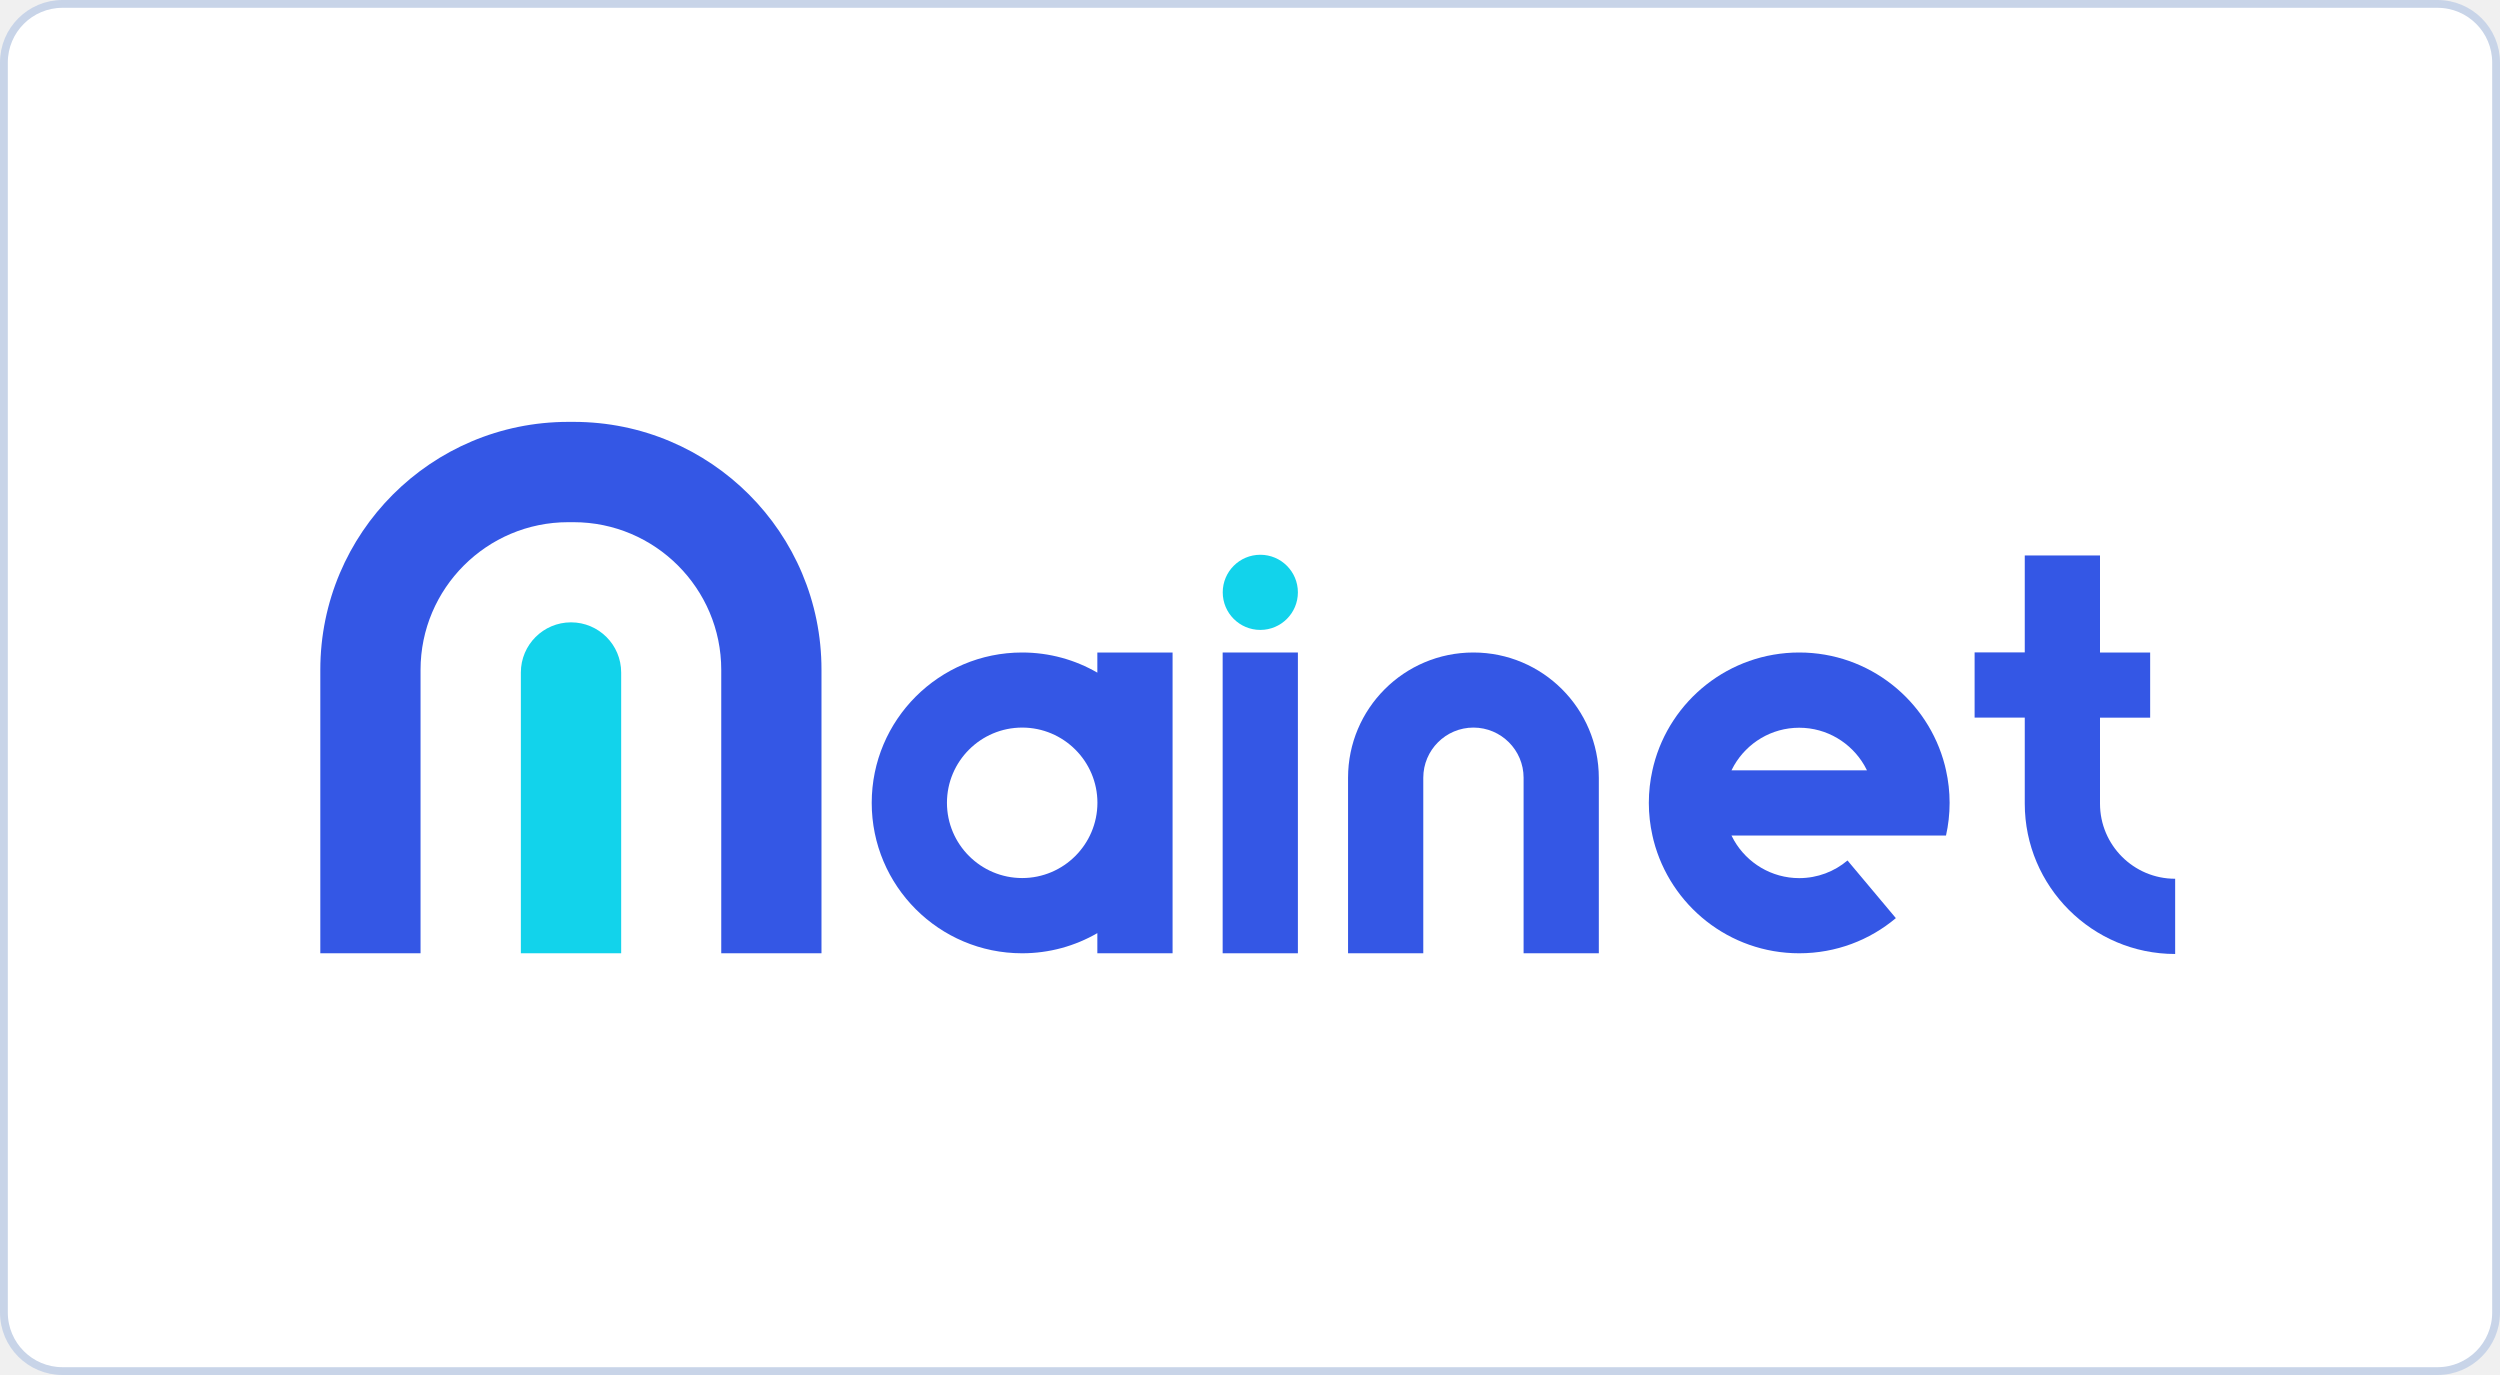
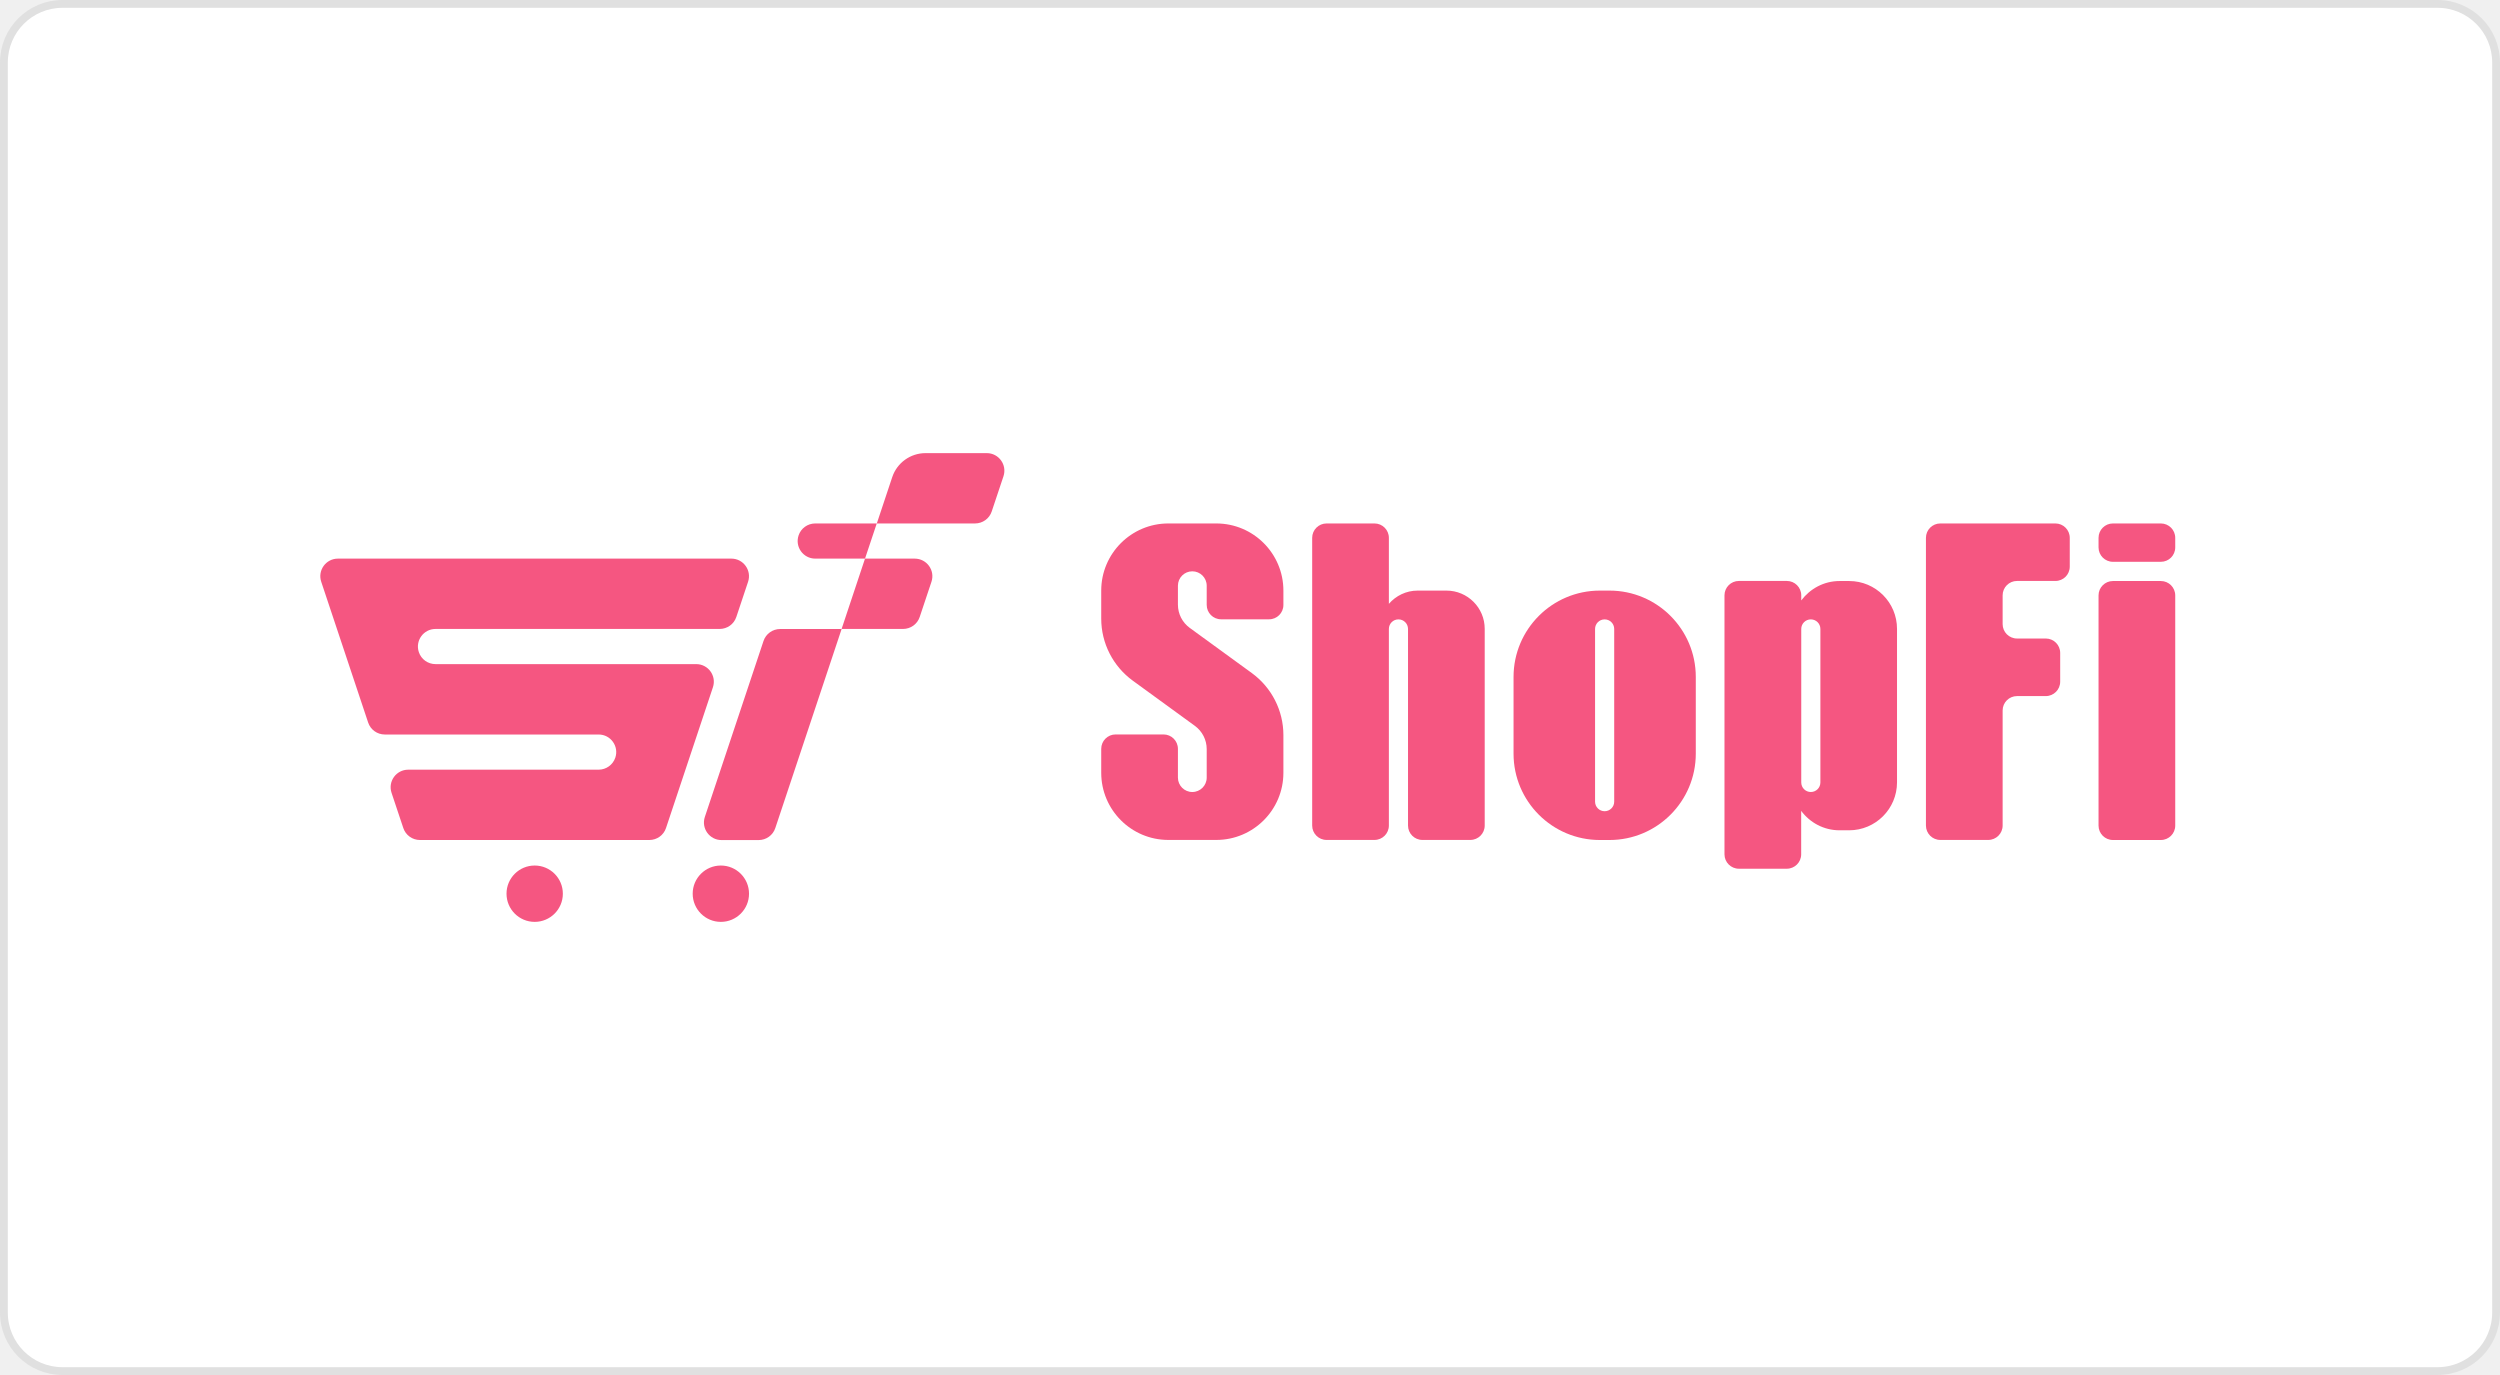
<svg xmlns="http://www.w3.org/2000/svg" width="320" height="176" viewBox="0 0 320 176" fill="none">
-   <rect x="0.5" y="0.5" width="319" height="175" rx="7.5" fill="white" stroke="#C8D4E8" />
-   <path d="M73.43 54H72.74C55.21 54 41 68.21 41 85.74V122.02H53.83V85.74C53.83 75.32 62.31 66.84 72.73 66.84H73.42C83.84 66.84 92.32 75.32 92.32 85.74V122.02H105.15V85.74C105.17 68.21 90.96 54 73.43 54Z" fill="#3457E5" />
-   <path d="M79.5 122.02H66.67V86.08C66.67 82.54 69.54 79.66 73.09 79.66C76.63 79.66 79.51 82.53 79.51 86.08V122.02H79.5Z" fill="#12D3EB" />
-   <path d="M140.46 83.52V86.1C137.63 84.46 134.34 83.52 130.83 83.52C120.2 83.52 111.58 92.14 111.58 102.77C111.58 113.4 120.2 122.02 130.83 122.02C134.34 122.02 137.62 121.08 140.46 119.44V122.02H150.09V83.52H140.46ZM130.84 112.39C125.53 112.39 121.21 108.07 121.21 102.76C121.21 97.45 125.53 93.13 130.84 93.13C136.15 93.13 140.47 97.45 140.47 102.76C140.46 108.08 136.14 112.39 130.84 112.39Z" fill="#3457E5" />
-   <path d="M166.13 83.52H156.5V122.02H166.13V83.52Z" fill="#3457E5" />
-   <path d="M161.32 80.63C163.976 80.63 166.13 78.477 166.13 75.82C166.13 73.163 163.976 71.01 161.32 71.01C158.663 71.01 156.51 73.163 156.51 75.82C156.51 78.477 158.663 80.63 161.32 80.63Z" fill="#12D3EB" />
-   <path d="M188.59 83.52C179.73 83.52 172.55 90.7 172.55 99.56V122.02H182.18V112.39V109.18V99.55C182.18 96.01 185.06 93.13 188.6 93.13C192.14 93.13 195.02 96.01 195.02 99.55V109.18V112.39V122.02H204.65V99.56C204.63 90.7 197.45 83.52 188.59 83.52Z" fill="#3457E5" />
-   <path d="M249.09 106.94C249.39 105.6 249.55 104.2 249.55 102.77C249.55 101.34 249.39 99.94 249.09 98.6C249.05 98.39 248.99 98.17 248.94 97.96C246.8 89.66 239.27 83.52 230.3 83.52C221.33 83.52 213.79 89.66 211.66 97.96C211.61 98.17 211.55 98.39 211.51 98.6C211.21 99.94 211.05 101.34 211.05 102.77C211.05 104.2 211.21 105.6 211.51 106.94C211.55 107.15 211.61 107.37 211.66 107.58C213.8 115.88 221.33 122.02 230.3 122.02C235.01 122.02 239.33 120.33 242.67 117.52L236.48 110.14C234.81 111.55 232.65 112.4 230.3 112.4C226.75 112.4 223.63 110.46 221.97 107.59C221.85 107.38 221.74 107.17 221.63 106.95H238.97H249.09V106.94ZM221.63 98.6C221.74 98.38 221.85 98.17 221.97 97.96C223.64 95.09 226.74 93.15 230.3 93.15C233.85 93.15 236.96 95.09 238.63 97.96C238.75 98.17 238.86 98.38 238.97 98.6H221.63Z" fill="#3457E5" />
-   <path d="M268.8 102.87V91.86H275.22V83.52H268.8V71.1H259.17V83.51H252.75V91.85H259.17V102.86C259.17 113.47 267.81 122.11 278.42 122.11V112.48C273.11 112.49 268.8 108.17 268.8 102.87Z" fill="#3457E5" />
+   <rect x="0.5" y="0.5" width="319" height="175" rx="7.5" fill="white" stroke="#E0E0E0" />
+   <path d="M95.754 74.466L94.251 78.968C93.947 79.889 93.087 80.506 92.114 80.506H55.747C54.21 80.506 53.124 82.009 53.61 83.469C53.914 84.39 54.774 85.007 55.747 85.007H89.117C90.654 85.007 91.74 86.51 91.254 87.97L85.251 105.983C84.947 106.904 84.087 107.521 83.114 107.521H53.758C52.785 107.521 51.925 106.904 51.621 105.983L50.118 101.482C49.631 100.022 50.717 98.519 52.255 98.519H76.624C77.588 98.519 78.448 97.902 78.761 96.981C79.248 95.521 78.162 94.017 76.624 94.017H49.258C48.285 94.017 47.425 93.401 47.121 92.48L41.117 74.466C40.631 73.007 41.717 71.503 43.255 71.503H93.617C95.155 71.503 96.24 73.015 95.754 74.466Z" fill="#F55681" />
+   <path d="M119.227 74.466L117.724 78.968C117.42 79.889 116.56 80.506 115.587 80.506H107.725L110.722 71.503H117.081C118.628 71.503 119.714 73.015 119.227 74.466Z" fill="#F55681" />
+   <path d="M128.444 60.963L126.941 65.464C126.637 66.385 125.776 67.002 124.803 67.002H112.232L114.205 61.076C114.813 59.243 116.533 58 118.47 58H126.306C127.844 58 128.93 59.503 128.444 60.963Z" fill="#F55681" />
+   <path d="M99.864 80.514H107.727L99.239 105.991C98.935 106.912 98.075 107.529 97.102 107.529H92.358C90.82 107.529 89.734 106.026 90.221 104.566L97.727 82.052C98.031 81.131 98.891 80.514 99.864 80.514Z" fill="#F55681" />
+   <path d="M112.225 67.002L110.722 71.503H104.354C102.816 71.503 101.731 70 102.217 68.54C102.521 67.619 103.381 67.002 104.354 67.002H112.225Z" fill="#F55681" />
+   <path d="M92.269 118C94.261 118 95.875 116.386 95.875 114.394C95.875 112.403 94.261 110.788 92.269 110.788C90.278 110.788 88.664 112.403 88.664 114.394C88.664 116.386 90.278 118 92.269 118Z" fill="#F55681" />
+   <path d="M68.439 118C70.43 118 72.045 116.386 72.045 114.394C72.045 112.403 70.43 110.788 68.439 110.788C66.448 110.788 64.834 112.403 64.834 114.394C64.834 116.386 66.448 118 68.439 118Z" fill="#F55681" />
+   <path d="M164.275 77.438V75.596C164.275 70.851 160.426 67.002 155.683 67.002H149.549C144.806 67.002 140.957 70.851 140.957 75.596V79.184C140.957 82.33 142.46 85.276 144.997 87.126L152.937 92.905C153.893 93.6 154.458 94.704 154.458 95.885V99.535C154.458 100.551 153.632 101.377 152.616 101.377C151.599 101.377 150.774 100.551 150.774 99.535V95.851C150.774 94.834 149.949 94.008 148.932 94.008H142.799C141.782 94.008 140.957 94.834 140.957 95.851V98.918C140.957 103.662 144.806 107.512 149.549 107.512H155.683C160.426 107.512 164.275 103.662 164.275 98.918V94.095C164.275 90.95 162.772 88.004 160.235 86.153L152.294 80.375C151.339 79.68 150.774 78.576 150.774 77.394V74.97C150.774 73.953 151.599 73.128 152.616 73.128C153.632 73.128 154.458 73.953 154.458 74.97V77.429C154.458 78.446 155.283 79.271 156.299 79.271H162.433C163.449 79.28 164.275 78.454 164.275 77.438Z" fill="#F55681" />
+   <path d="M185.143 75.596H181.46C179.983 75.596 178.68 76.256 177.776 77.29V68.844C177.776 67.827 176.951 67.002 175.934 67.002H169.801C168.784 67.002 167.959 67.827 167.959 68.844V105.67C167.959 106.686 168.784 107.512 169.801 107.512H175.934C176.951 107.512 177.776 106.686 177.776 105.67V80.505C177.776 79.827 178.323 79.28 179.001 79.28C179.679 79.28 180.226 79.827 180.226 80.505V105.67C180.226 106.686 181.051 107.512 182.068 107.512H188.201C189.218 107.512 190.043 106.686 190.043 105.67V80.505C190.052 77.794 187.854 75.596 185.143 75.596Z" fill="#F55681" />
+   <path d="M193.734 86.649V96.468C193.734 102.568 198.678 107.521 204.785 107.521H206.01C212.109 107.521 217.061 102.577 217.061 96.468V86.649C217.061 80.549 212.117 75.596 206.01 75.596H204.785C198.678 75.596 193.734 80.549 193.734 86.649ZM205.393 103.837C204.716 103.837 204.168 103.289 204.168 102.611V80.506C204.168 79.828 204.716 79.281 205.393 79.281C206.071 79.281 206.618 79.828 206.618 80.506V102.603C206.627 103.28 206.071 103.837 205.393 103.837Z" fill="#F55681" />
+   <path d="M236.694 74.371H235.469C233.453 74.371 231.681 75.362 230.56 76.856V76.204C230.56 75.188 229.735 74.362 228.718 74.362H222.576C221.56 74.362 220.734 75.188 220.734 76.204V109.354C220.734 110.371 221.56 111.196 222.576 111.196H228.71C229.726 111.196 230.551 110.371 230.551 109.354V103.793C231.672 105.296 233.444 106.278 235.46 106.278H236.685C240.073 106.278 242.818 103.532 242.818 100.144V80.506C242.827 77.117 240.082 74.371 236.694 74.371ZM231.785 101.377C231.107 101.377 230.56 100.83 230.56 100.152V80.506C230.56 79.828 231.107 79.281 231.785 79.281C232.463 79.281 233.01 79.828 233.01 80.506V100.152C233.01 100.83 232.463 101.377 231.785 101.377Z" fill="#F55681" />
+   <path d="M264.929 72.528V68.844C264.929 67.827 264.103 67.002 263.087 67.002H248.361C247.345 67.002 246.52 67.827 246.52 68.844V105.67C246.52 106.686 247.345 107.512 248.361 107.512H254.495C255.511 107.512 256.337 106.686 256.337 105.67V90.941C256.337 89.924 257.162 89.099 258.178 89.099H261.862C262.878 89.099 263.704 88.273 263.704 87.257V83.573C263.704 82.556 262.878 81.73 261.862 81.73H258.178C257.162 81.73 256.337 80.905 256.337 79.888V76.204C256.337 75.187 257.162 74.362 258.178 74.362H263.087C264.103 74.371 264.929 73.545 264.929 72.528Z" fill="#F55681" />
+   <path d="M276.589 107.52H270.455C269.439 107.52 268.613 106.695 268.613 105.678V76.213C268.613 75.196 269.439 74.371 270.455 74.371H276.589C277.605 74.371 278.43 75.196 278.43 76.213V105.678C278.43 106.695 277.605 107.52 276.589 107.52Z" fill="#F55681" />
+   <path d="M276.589 71.911H270.455C269.439 71.911 268.613 71.086 268.613 70.069V68.844C268.613 67.827 269.439 67.002 270.455 67.002H276.589C277.605 67.002 278.43 67.827 278.43 68.844V70.069C278.43 71.095 277.605 71.911 276.589 71.911Z" fill="#F55681" />
</svg>
